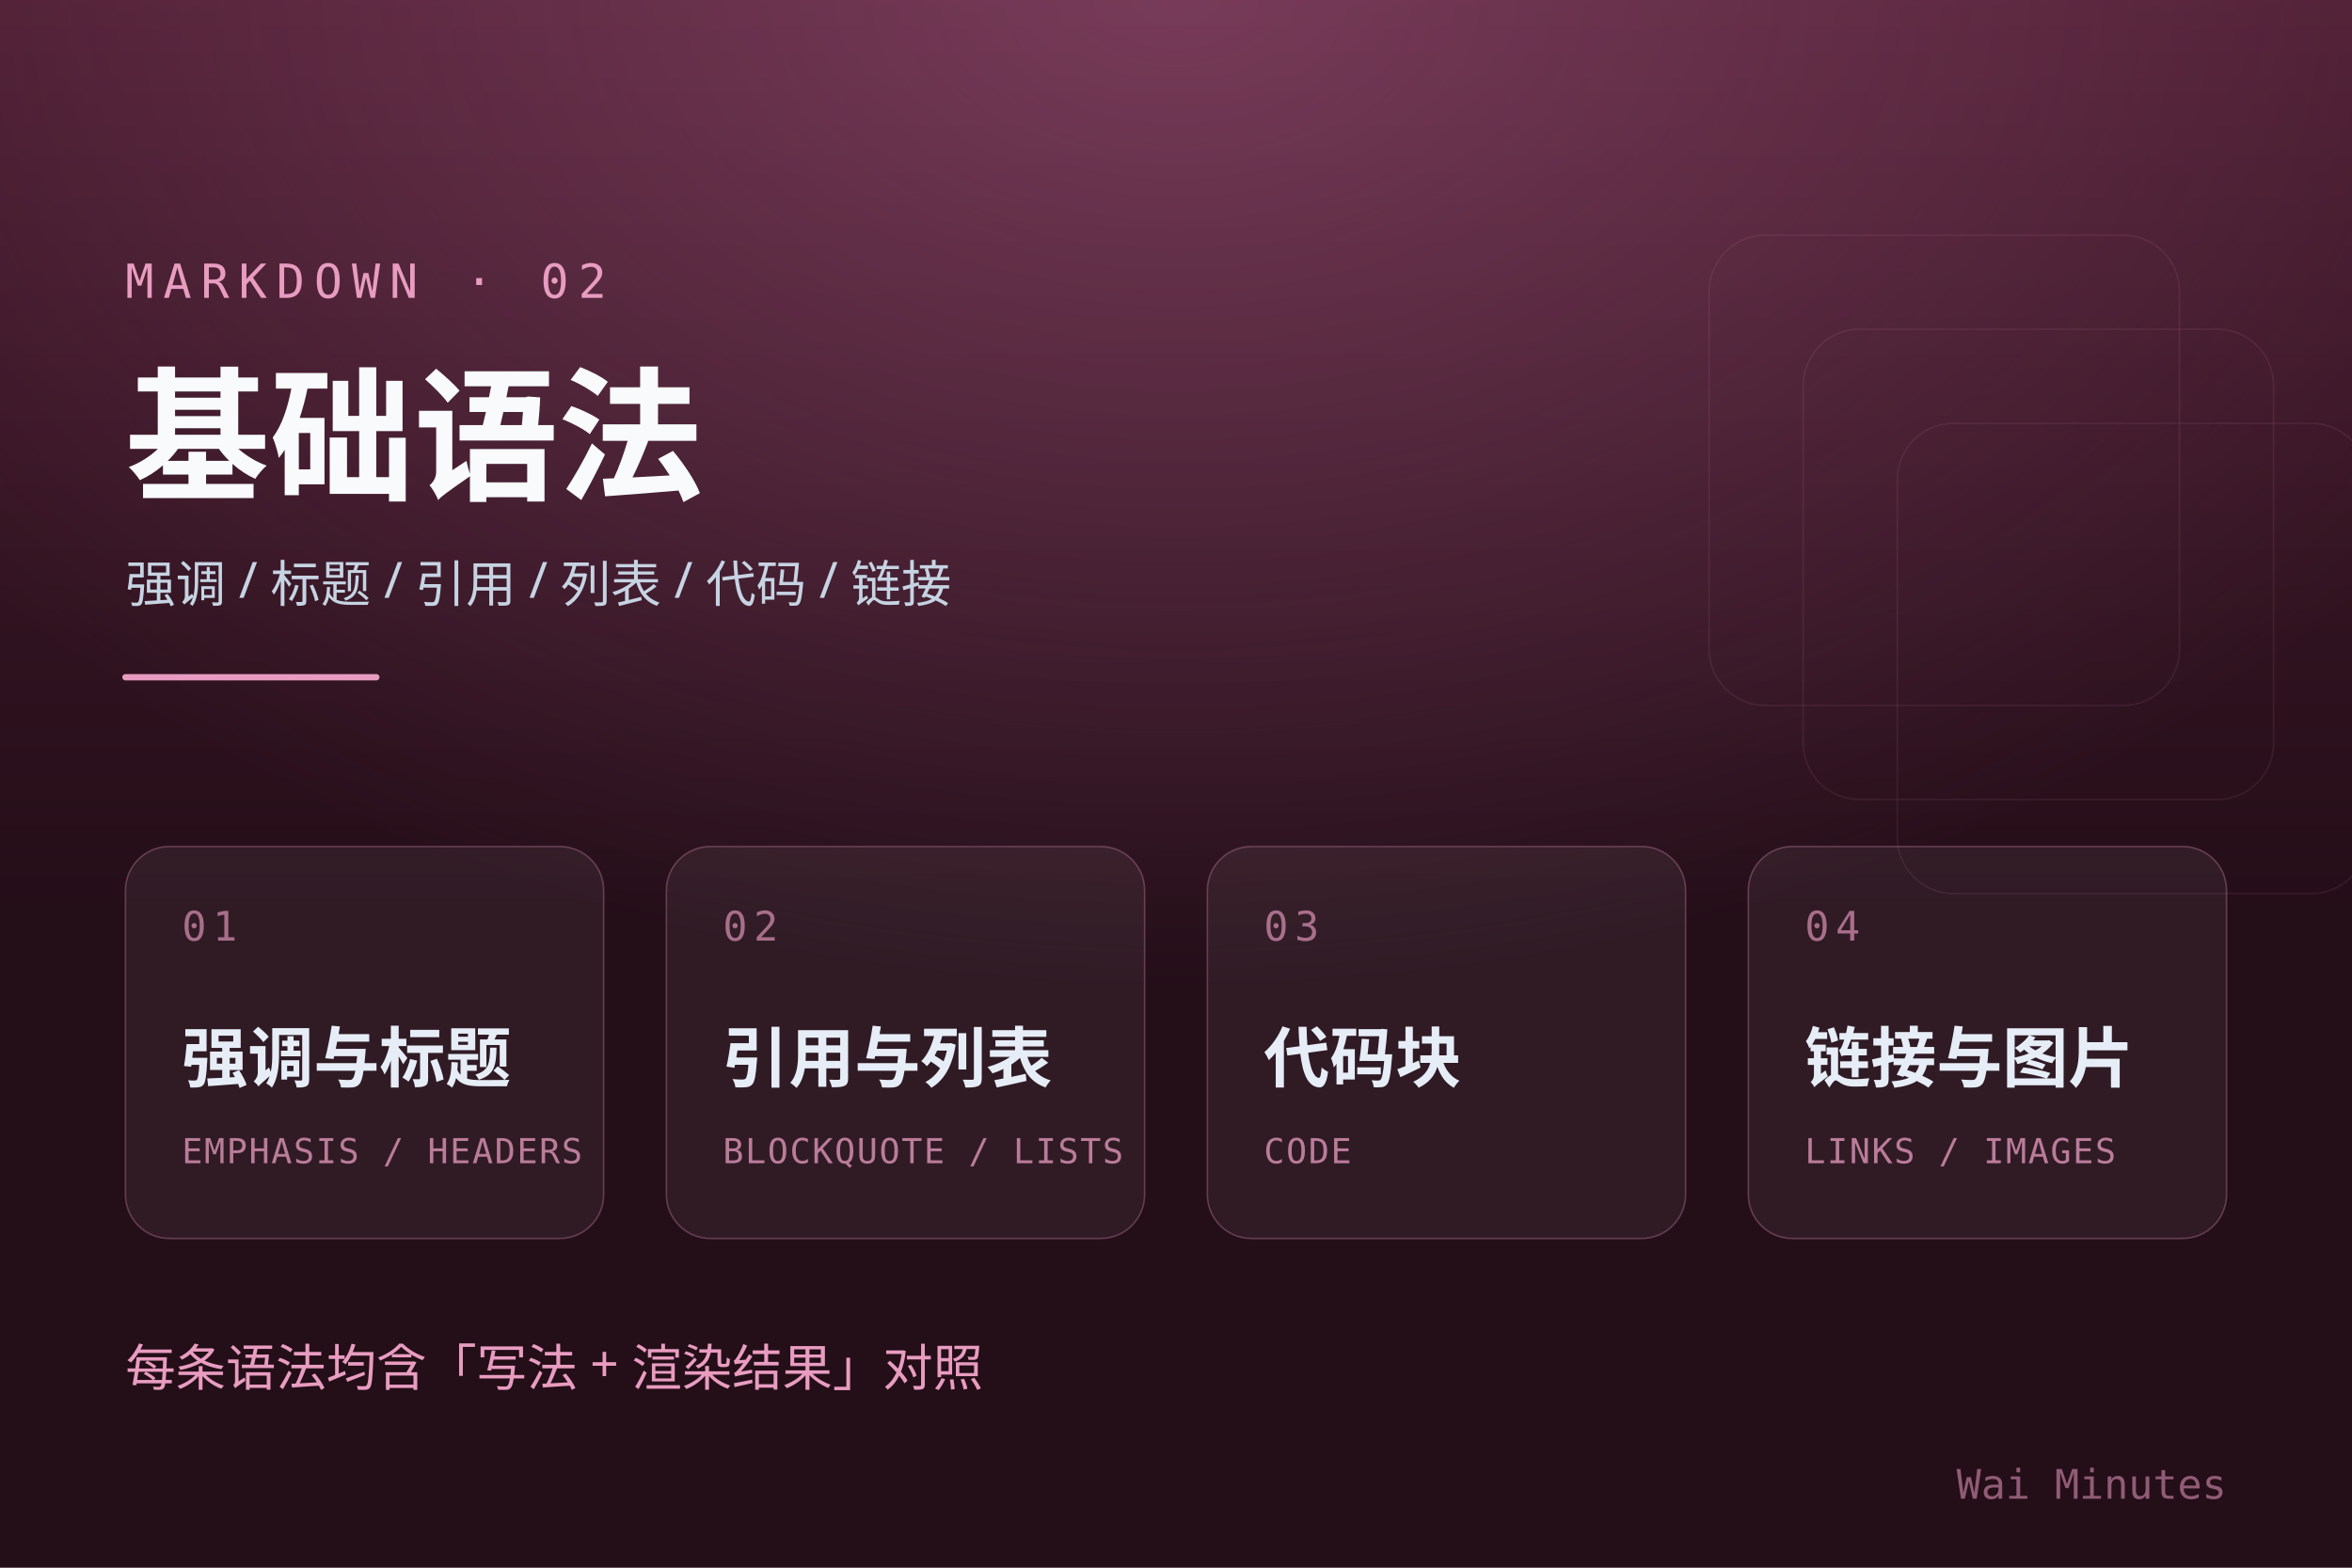
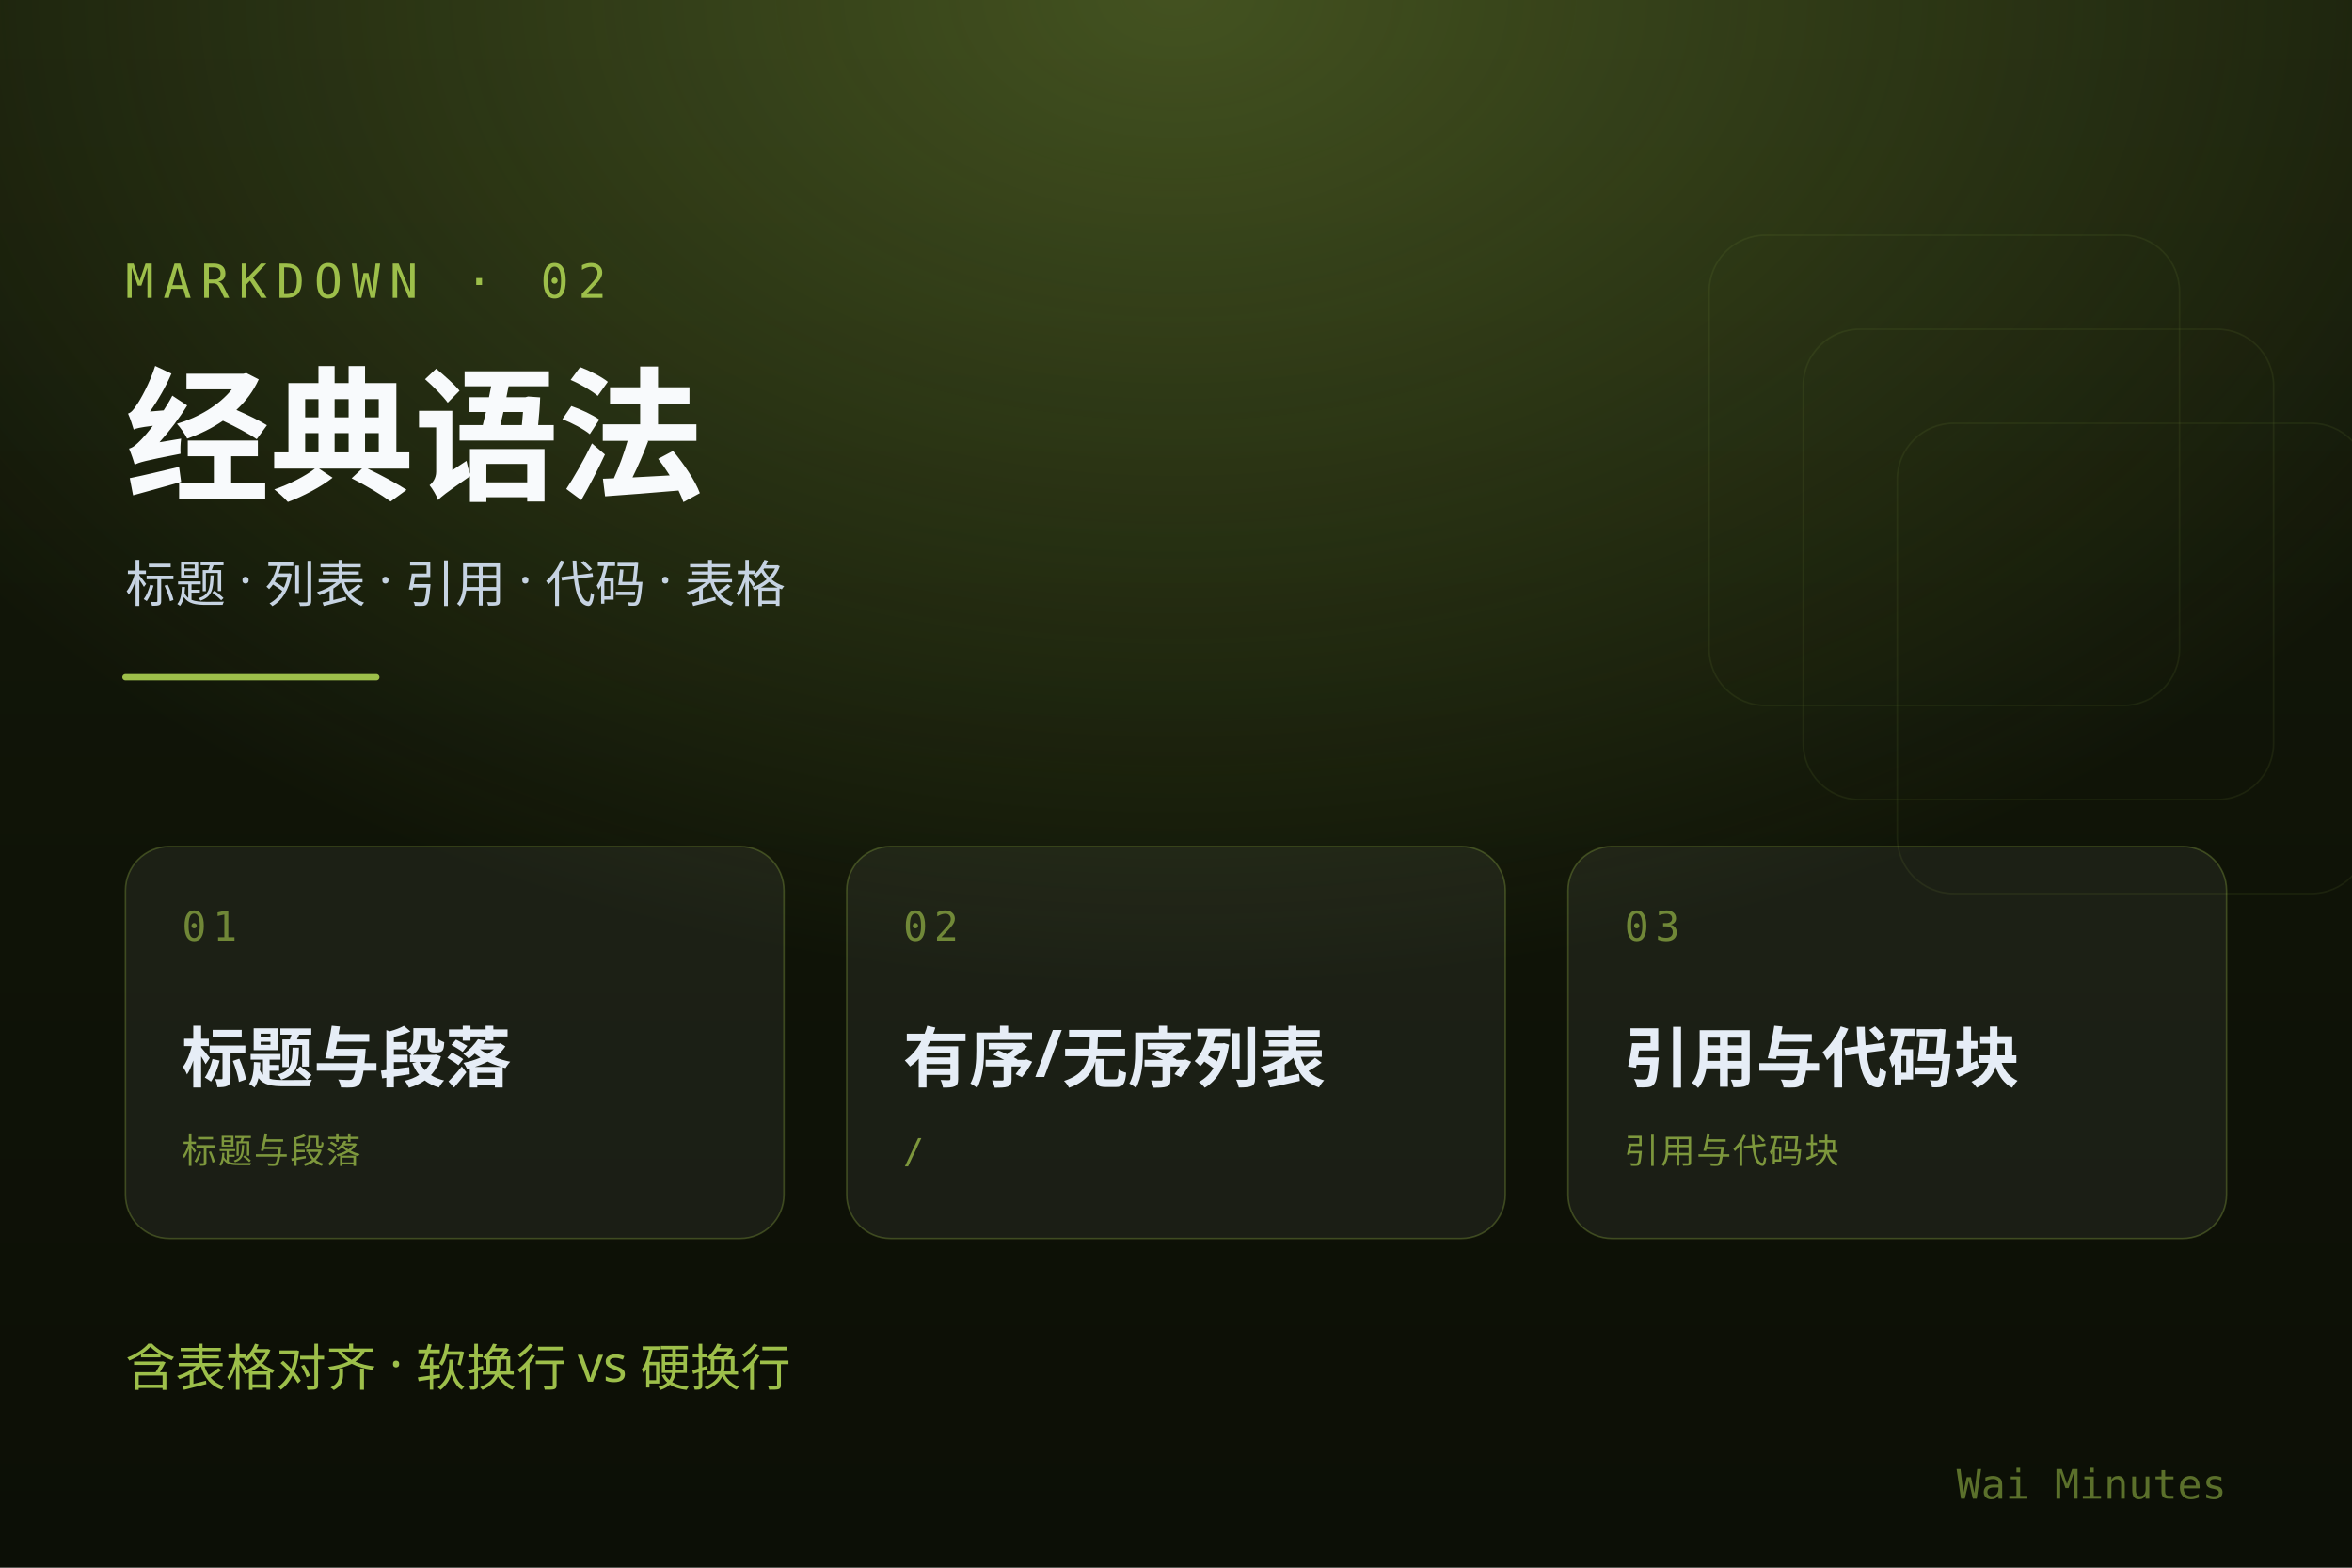
<svg xmlns="http://www.w3.org/2000/svg" width="1500" height="1000" viewBox="0 0 1500 1000" role="img" aria-labelledby="t d">
  <defs>
    <linearGradient id="bg" x1="0" y1="0" x2="0" y2="1">
-       <stop offset="0" stop-color="#4a1c30" />
-       <stop offset="0.58" stop-color="#240e18" />
-       <stop offset="1" stop-color="#240e18" />
+       <stop offset="0" stop-color="#151a0a" />
+       <stop offset="0.58" stop-color="#0f1307" />
+       <stop offset="1" stop-color="#0c0f06" />
    </linearGradient>
    <radialGradient id="glow" cx="0.5" cy="0" r="0.9">
-       <stop offset="0" stop-color="#d078a8" stop-opacity="0.34" />
-       <stop offset="0.7" stop-color="#d078a8" stop-opacity="0" />
+       <stop offset="0" stop-color="#9dbf4a" stop-opacity="0.34" />
+       <stop offset="0.7" stop-color="#9dbf4a" stop-opacity="0" />
    </radialGradient>
    <style>.sans { font-family: 'Microsoft YaHei','PingFang SC','Hiragino Sans GB','Noto Sans SC','Source Han Sans SC',sans-serif; } .mono { font-family: 'Cascadia Mono','Consolas','SFMono-Regular',monospace; }</style>
  </defs>
  <rect width="1500" height="1000" fill="url(#bg)" />
  <rect width="1500" height="1000" fill="url(#glow)" />
-   <g opacity="0.5" stroke="#e89cc0" stroke-opacity="0.18" fill="none">
+   <g opacity="0.5" stroke="#9dbf4a" stroke-opacity="0.18" fill="none">
    <rect x="1090" y="150" width="300" height="300" rx="36" />
    <rect x="1150" y="210" width="300" height="300" rx="36" />
    <rect x="1210" y="270" width="300" height="300" rx="36" />
  </g>
-   <text class="mono" x="80" y="190" fill="#e89cc0" font-size="30" letter-spacing="6">MARKDOWN · 02</text>
-   <text class="sans" x="80" y="312" fill="#f8fafc" font-size="92" font-weight="700">基础语法</text>
-   <text class="sans" x="80" y="384" fill="#c6d3e2" font-size="32">强调 / 标题 / 引用 / 列表 / 代码 / 链接</text>
-   <line x1="80" y1="432" x2="240" y2="432" stroke="#e89cc0" stroke-width="4" stroke-linecap="round" />
+   <text class="mono" x="80" y="190" fill="#9dbf4a" font-size="30" letter-spacing="6">MARKDOWN · 02</text>
+   <text class="sans" x="80" y="312" fill="#f8fafc" font-size="92" font-weight="700">经典语法</text>
+   <text class="sans" x="80" y="384" fill="#c6d3e2" font-size="32">标题 · 列表 · 引用 · 代码 · 表格</text>
+   <line x1="80" y1="432" x2="240" y2="432" stroke="#9dbf4a" stroke-width="4" stroke-linecap="round" />
  <g>
-     <rect x="80" y="540" width="305" height="250" rx="28" fill="#ffffff" fill-opacity="0.055" stroke="#e89cc0" stroke-opacity="0.30" />
-     <text class="mono" x="116" y="600" fill="#e89cc0" fill-opacity="0.65" font-size="26" letter-spacing="4">01</text>
-     <text class="sans" x="116" y="690" fill="#e6edf6" font-size="42" font-weight="600">强调与标题</text>
-     <text class="mono" x="116" y="742" fill="#e89cc0" fill-opacity="0.75" font-size="22" letter-spacing="1">EMPHASIS / HEADERS</text>
+     <rect x="80" y="540" width="420" height="250" rx="28" fill="#ffffff" fill-opacity="0.055" stroke="#9dbf4a" stroke-opacity="0.30" />
+     <text class="mono" x="116" y="600" fill="#9dbf4a" fill-opacity="0.65" font-size="26" letter-spacing="4">01</text>
+     <text class="sans" x="116" y="690" fill="#e6edf6" font-size="42" font-weight="600">标题与段落</text>
+     <text class="mono" x="116" y="742" fill="#9dbf4a" fill-opacity="0.75" font-size="22" letter-spacing="1">标题与段落</text>
  </g>
  <g>
-     <rect x="425" y="540" width="305" height="250" rx="28" fill="#ffffff" fill-opacity="0.055" stroke="#e89cc0" stroke-opacity="0.30" />
-     <text class="mono" x="461" y="600" fill="#e89cc0" fill-opacity="0.65" font-size="26" letter-spacing="4">02</text>
-     <text class="sans" x="461" y="690" fill="#e6edf6" font-size="42" font-weight="600">引用与列表</text>
-     <text class="mono" x="461" y="742" fill="#e89cc0" fill-opacity="0.75" font-size="22" letter-spacing="1">BLOCKQUOTE / LISTS</text>
+     <rect x="540" y="540" width="420" height="250" rx="28" fill="#ffffff" fill-opacity="0.055" stroke="#9dbf4a" stroke-opacity="0.30" />
+     <text class="mono" x="576" y="600" fill="#9dbf4a" fill-opacity="0.65" font-size="26" letter-spacing="4">02</text>
+     <text class="sans" x="576" y="690" fill="#e6edf6" font-size="42" font-weight="600">有序/无序列表</text>
+     <text class="mono" x="576" y="742" fill="#9dbf4a" fill-opacity="0.75" font-size="22" letter-spacing="1">/</text>
  </g>
  <g>
-     <rect x="770" y="540" width="305" height="250" rx="28" fill="#ffffff" fill-opacity="0.055" stroke="#e89cc0" stroke-opacity="0.30" />
-     <text class="mono" x="806" y="600" fill="#e89cc0" fill-opacity="0.65" font-size="26" letter-spacing="4">03</text>
-     <text class="sans" x="806" y="690" fill="#e6edf6" font-size="42" font-weight="600">代码块</text>
-     <text class="mono" x="806" y="742" fill="#e89cc0" fill-opacity="0.75" font-size="22" letter-spacing="1">CODE</text>
+     <rect x="1000" y="540" width="420" height="250" rx="28" fill="#ffffff" fill-opacity="0.055" stroke="#9dbf4a" stroke-opacity="0.30" />
+     <text class="mono" x="1036" y="600" fill="#9dbf4a" fill-opacity="0.65" font-size="26" letter-spacing="4">03</text>
+     <text class="sans" x="1036" y="690" fill="#e6edf6" font-size="42" font-weight="600">引用与代码块</text>
+     <text class="mono" x="1036" y="742" fill="#9dbf4a" fill-opacity="0.75" font-size="22" letter-spacing="1">引用与代码块</text>
  </g>
-   <g>
-     <rect x="1115" y="540" width="305" height="250" rx="28" fill="#ffffff" fill-opacity="0.055" stroke="#e89cc0" stroke-opacity="0.30" />
-     <text class="mono" x="1151" y="600" fill="#e89cc0" fill-opacity="0.65" font-size="26" letter-spacing="4">04</text>
-     <text class="sans" x="1151" y="690" fill="#e6edf6" font-size="42" font-weight="600">链接与图片</text>
-     <text class="mono" x="1151" y="742" fill="#e89cc0" fill-opacity="0.75" font-size="22" letter-spacing="1">LINKS / IMAGES</text>
-   </g>
-   <text class="sans" x="80" y="884" fill="#e89cc0" font-size="32">每条语法均含「写法 + 渲染结果」对照</text>
-   <text class="mono" x="1420" y="956" fill="#e89cc0" fill-opacity="0.55" font-size="26" text-anchor="end">Wai Minutes</text>
+   <text class="sans" x="80" y="884" fill="#9dbf4a" font-size="32">含表格对齐 · 软换行 vs 硬换行</text>
+   <text class="mono" x="1420" y="956" fill="#9dbf4a" fill-opacity="0.55" font-size="26" text-anchor="end">Wai Minutes</text>
</svg>
